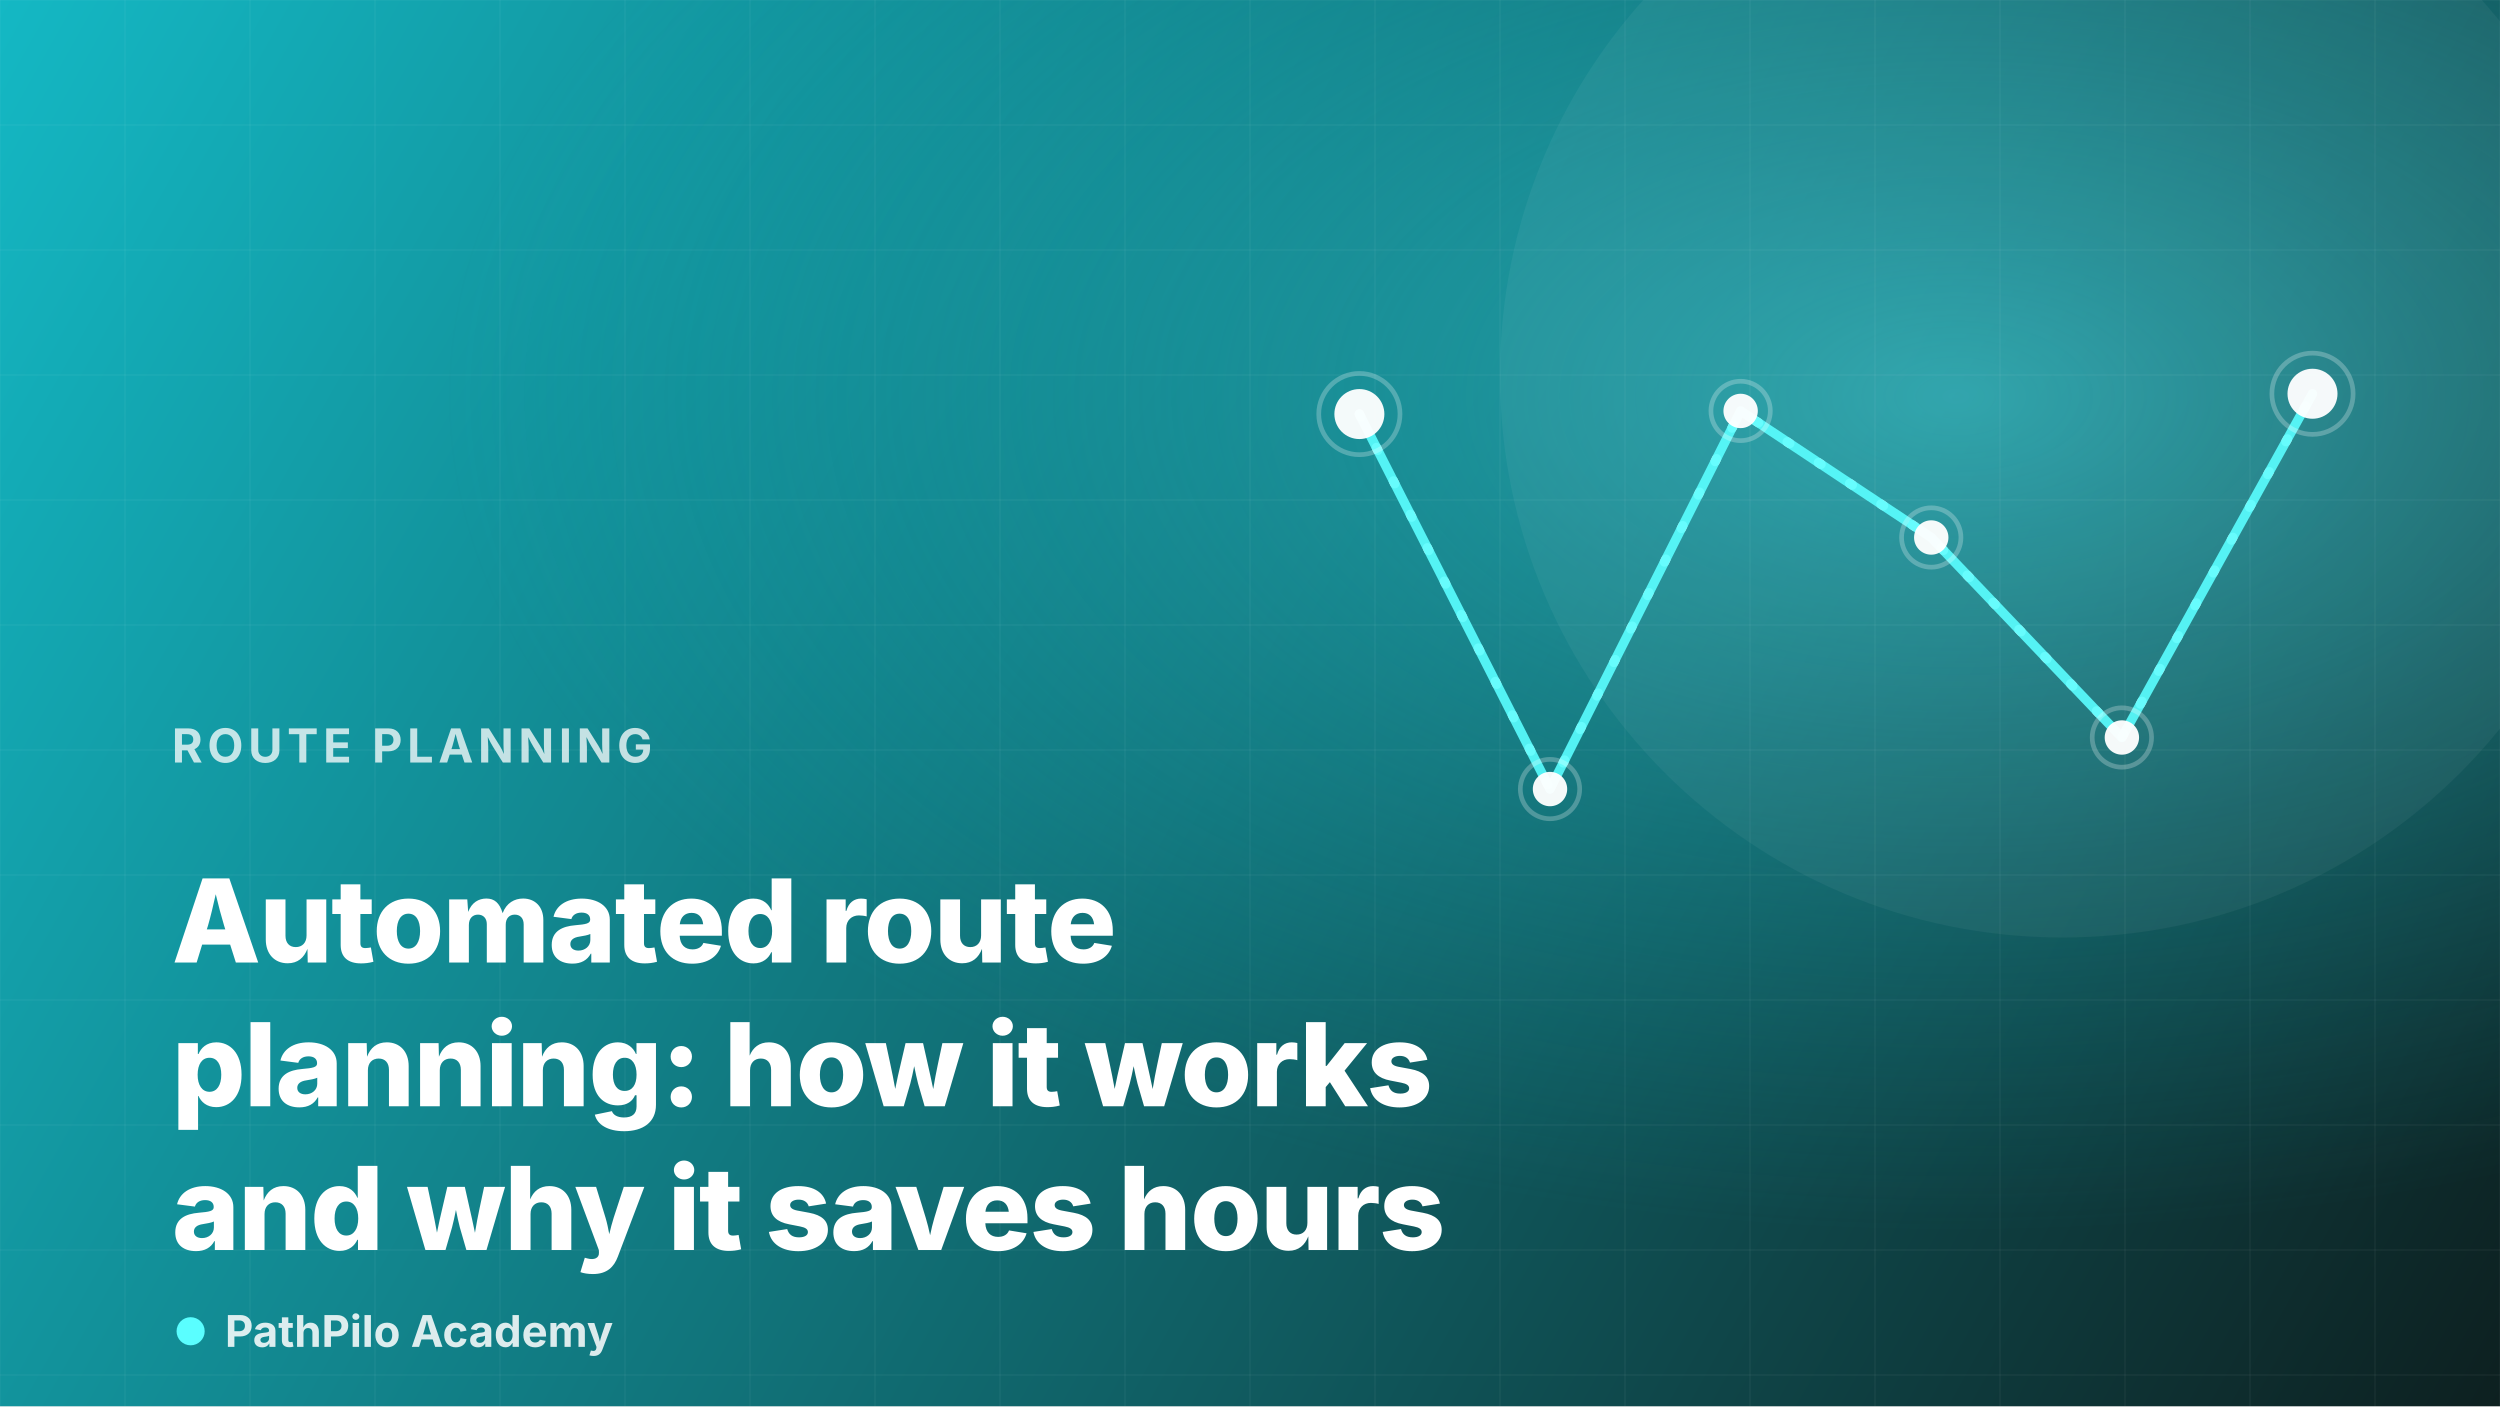
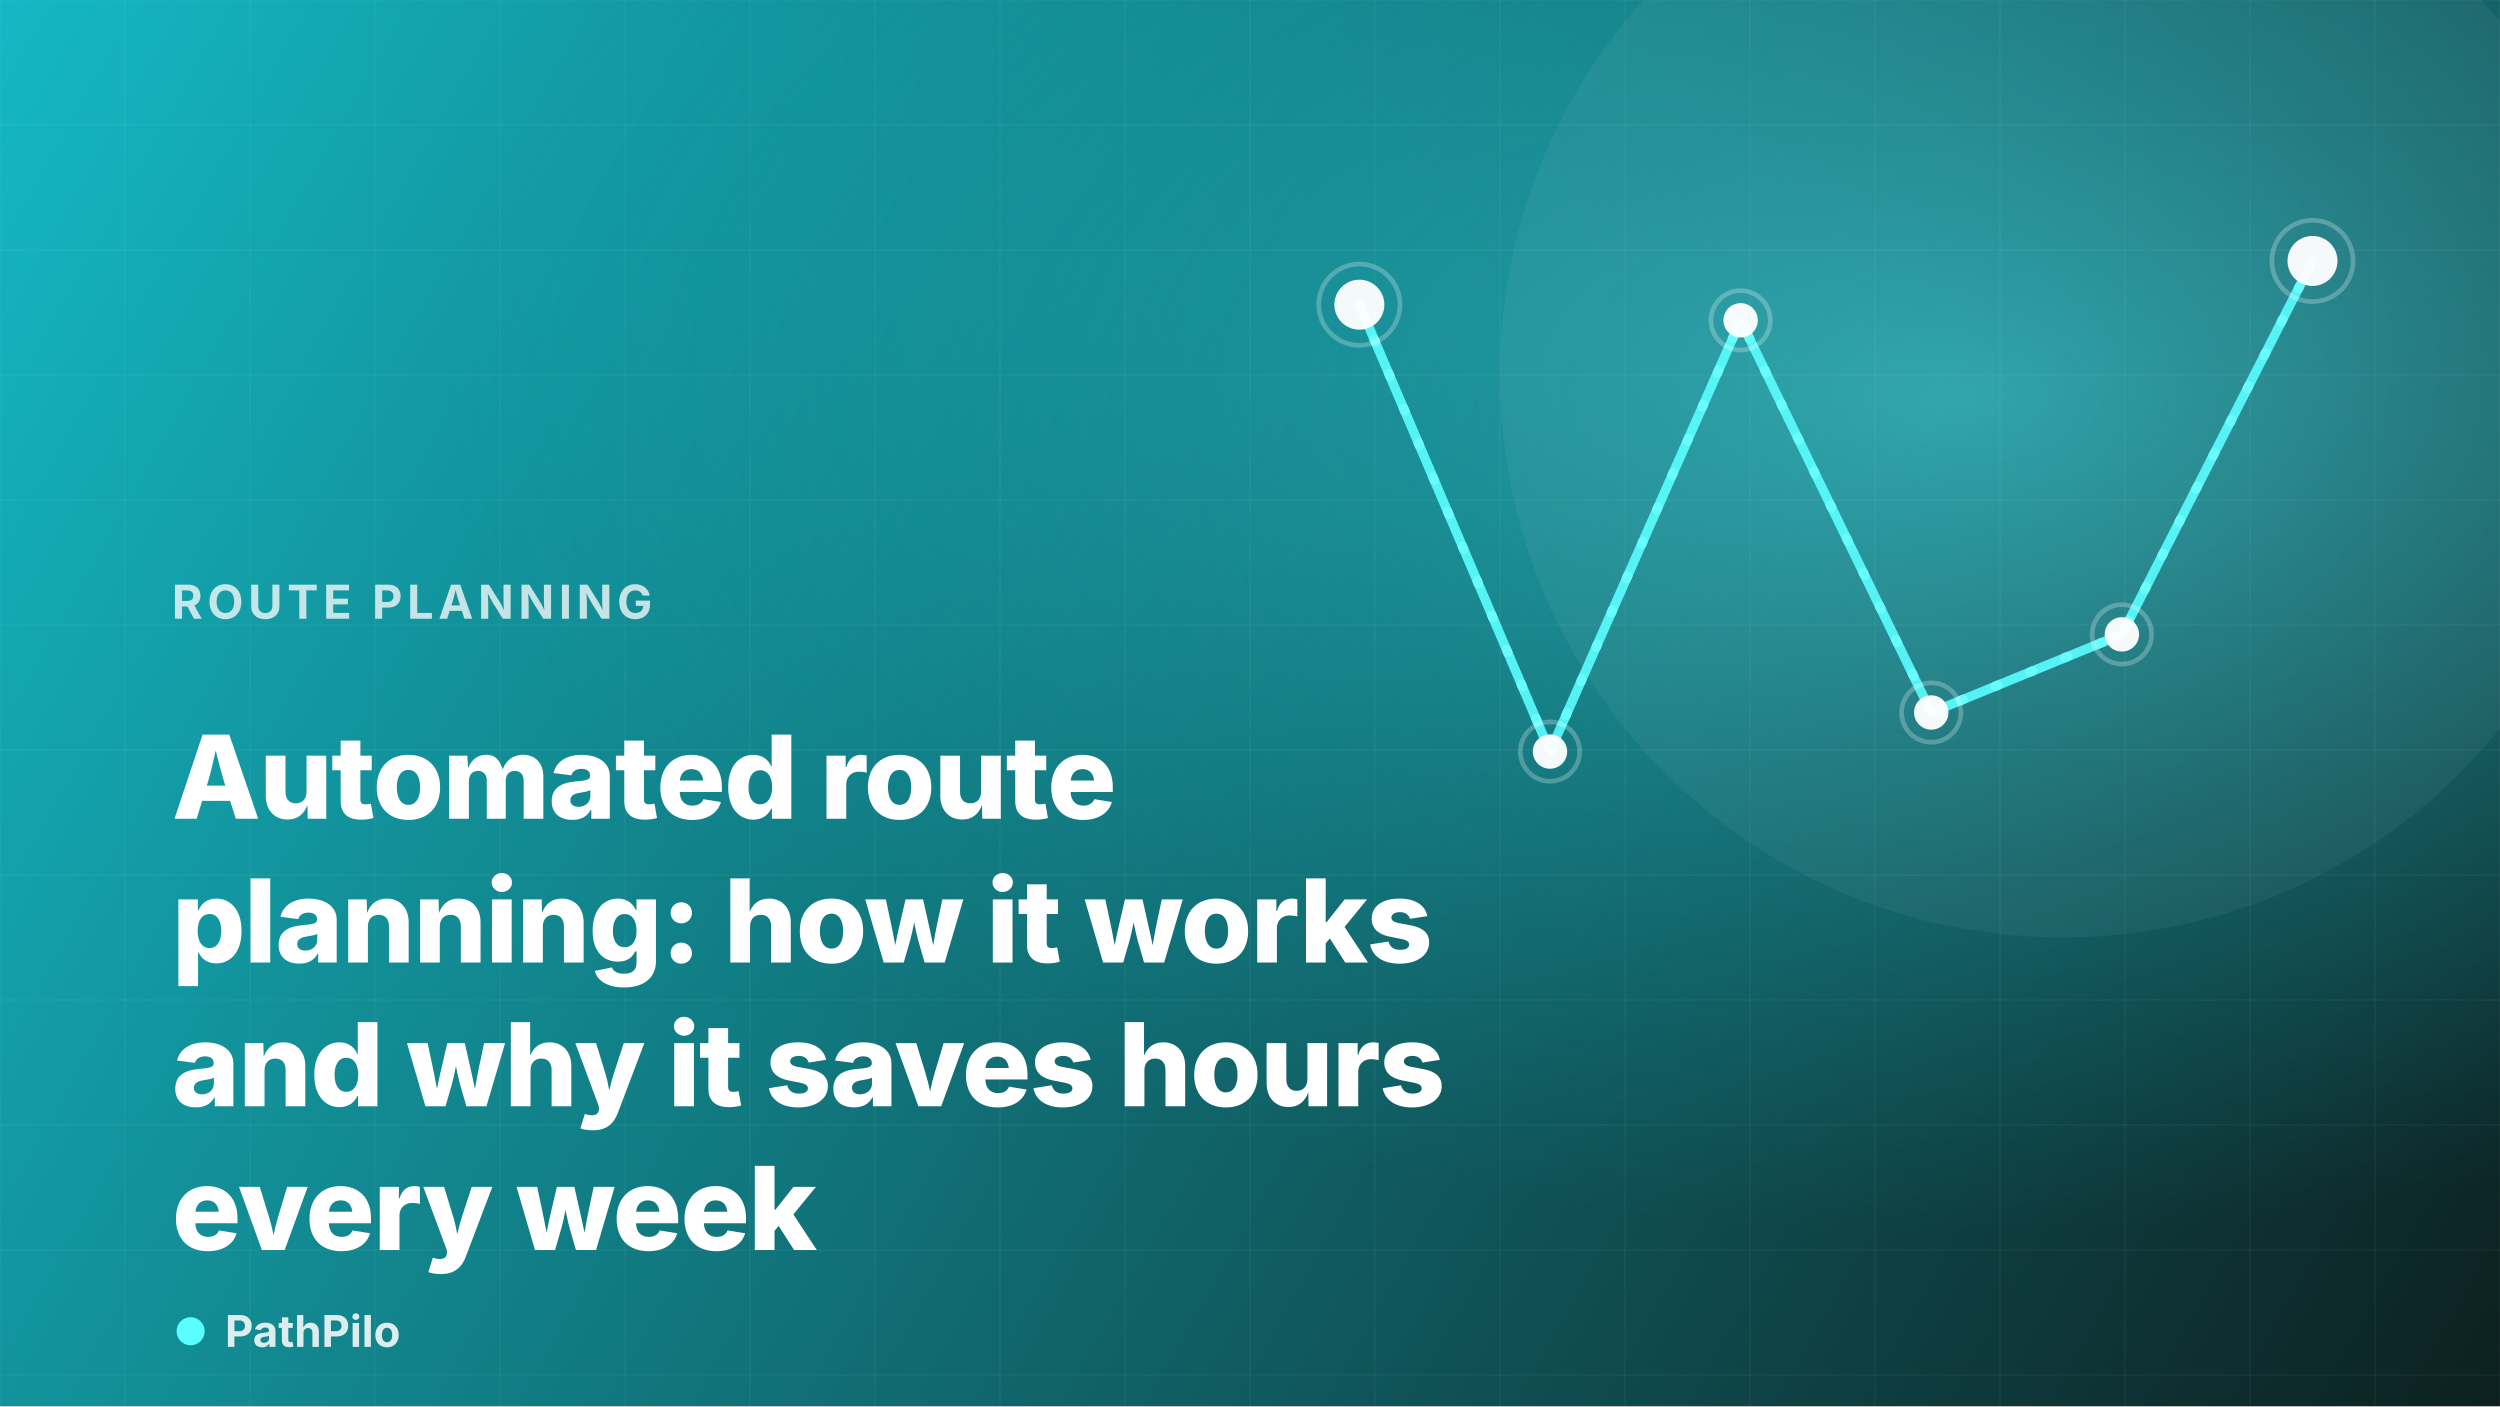
<svg xmlns="http://www.w3.org/2000/svg" width="1600" height="900" viewBox="0 0 1600 900" fill="none">
  <defs>
    <linearGradient id="bg" x1="0" y1="0" x2="1600" y2="900" gradientUnits="userSpaceOnUse">
      <stop offset="0" stop-color="#14b8c4" />
      <stop offset="1" stop-color="#0d2020" />
    </linearGradient>
    <radialGradient id="glow" cx="0.78" cy="0.28" r="0.6">
      <stop offset="0" stop-color="#3ce0ec" stop-opacity="0.55" />
      <stop offset="1" stop-color="#14b8c4" stop-opacity="0" />
    </radialGradient>
  </defs>
  <rect width="1600" height="900" fill="url(#bg)" />
  <rect width="1600" height="900" fill="url(#glow)" />
  <line x1="0" y1="0" x2="0" y2="900" stroke="#FFFFFF" stroke-opacity="0.04" />
  <line x1="80" y1="0" x2="80" y2="900" stroke="#FFFFFF" stroke-opacity="0.04" />
  <line x1="160" y1="0" x2="160" y2="900" stroke="#FFFFFF" stroke-opacity="0.04" />
  <line x1="240" y1="0" x2="240" y2="900" stroke="#FFFFFF" stroke-opacity="0.04" />
  <line x1="320" y1="0" x2="320" y2="900" stroke="#FFFFFF" stroke-opacity="0.04" />
  <line x1="400" y1="0" x2="400" y2="900" stroke="#FFFFFF" stroke-opacity="0.04" />
  <line x1="480" y1="0" x2="480" y2="900" stroke="#FFFFFF" stroke-opacity="0.04" />
  <line x1="560" y1="0" x2="560" y2="900" stroke="#FFFFFF" stroke-opacity="0.04" />
  <line x1="640" y1="0" x2="640" y2="900" stroke="#FFFFFF" stroke-opacity="0.04" />
  <line x1="720" y1="0" x2="720" y2="900" stroke="#FFFFFF" stroke-opacity="0.04" />
  <line x1="800" y1="0" x2="800" y2="900" stroke="#FFFFFF" stroke-opacity="0.04" />
  <line x1="880" y1="0" x2="880" y2="900" stroke="#FFFFFF" stroke-opacity="0.04" />
  <line x1="960" y1="0" x2="960" y2="900" stroke="#FFFFFF" stroke-opacity="0.04" />
  <line x1="1040" y1="0" x2="1040" y2="900" stroke="#FFFFFF" stroke-opacity="0.04" />
  <line x1="1120" y1="0" x2="1120" y2="900" stroke="#FFFFFF" stroke-opacity="0.04" />
  <line x1="1200" y1="0" x2="1200" y2="900" stroke="#FFFFFF" stroke-opacity="0.04" />
  <line x1="1280" y1="0" x2="1280" y2="900" stroke="#FFFFFF" stroke-opacity="0.04" />
  <line x1="1360" y1="0" x2="1360" y2="900" stroke="#FFFFFF" stroke-opacity="0.04" />
  <line x1="1440" y1="0" x2="1440" y2="900" stroke="#FFFFFF" stroke-opacity="0.04" />
  <line x1="1520" y1="0" x2="1520" y2="900" stroke="#FFFFFF" stroke-opacity="0.04" />
  <line x1="1600" y1="0" x2="1600" y2="900" stroke="#FFFFFF" stroke-opacity="0.04" />
  <line x1="0" y1="0" x2="1600" y2="0" stroke="#FFFFFF" stroke-opacity="0.04" />
  <line x1="0" y1="80" x2="1600" y2="80" stroke="#FFFFFF" stroke-opacity="0.04" />
  <line x1="0" y1="160" x2="1600" y2="160" stroke="#FFFFFF" stroke-opacity="0.04" />
  <line x1="0" y1="240" x2="1600" y2="240" stroke="#FFFFFF" stroke-opacity="0.04" />
  <line x1="0" y1="320" x2="1600" y2="320" stroke="#FFFFFF" stroke-opacity="0.04" />
  <line x1="0" y1="400" x2="1600" y2="400" stroke="#FFFFFF" stroke-opacity="0.04" />
  <line x1="0" y1="480" x2="1600" y2="480" stroke="#FFFFFF" stroke-opacity="0.04" />
  <line x1="0" y1="560" x2="1600" y2="560" stroke="#FFFFFF" stroke-opacity="0.04" />
  <line x1="0" y1="640" x2="1600" y2="640" stroke="#FFFFFF" stroke-opacity="0.04" />
  <line x1="0" y1="720" x2="1600" y2="720" stroke="#FFFFFF" stroke-opacity="0.04" />
  <line x1="0" y1="800" x2="1600" y2="800" stroke="#FFFFFF" stroke-opacity="0.04" />
  <line x1="0" y1="880" x2="1600" y2="880" stroke="#FFFFFF" stroke-opacity="0.04" />
  <circle cx="1320" cy="240" r="360" fill="#FFFFFF" opacity="0.05" />
-   <path d="M870 265 L992 505 L1114 263 L1236 344 L1358 472 L1480 252" stroke="#FFFFFF" stroke-opacity="0.85" stroke-width="6" stroke-linecap="round" stroke-linejoin="round" stroke-dasharray="2 22" />
-   <path d="M870 265 L992 505 L1114 263 L1236 344 L1358 472 L1480 252" stroke="#5afeff" stroke-opacity="0.9" stroke-width="6" stroke-linecap="round" stroke-linejoin="round" />
-   <circle cx="870" cy="265" r="16" fill="#FFFFFF" opacity="0.95" />
-   <circle cx="870" cy="265" r="26" fill="none" stroke="#FFFFFF" stroke-opacity="0.25" stroke-width="3" />
-   <circle cx="992" cy="505" r="11" fill="#FFFFFF" opacity="0.95" />
-   <circle cx="992" cy="505" r="19" fill="none" stroke="#FFFFFF" stroke-opacity="0.25" stroke-width="3" />
-   <circle cx="1114" cy="263" r="11" fill="#FFFFFF" opacity="0.95" />
-   <circle cx="1114" cy="263" r="19" fill="none" stroke="#FFFFFF" stroke-opacity="0.25" stroke-width="3" />
-   <circle cx="1236" cy="344" r="11" fill="#FFFFFF" opacity="0.95" />
-   <circle cx="1236" cy="344" r="19" fill="none" stroke="#FFFFFF" stroke-opacity="0.25" stroke-width="3" />
-   <circle cx="1358" cy="472" r="11" fill="#FFFFFF" opacity="0.95" />
-   <circle cx="1358" cy="472" r="19" fill="none" stroke="#FFFFFF" stroke-opacity="0.25" stroke-width="3" />
-   <circle cx="1480" cy="252" r="16" fill="#FFFFFF" opacity="0.95" />
-   <circle cx="1480" cy="252" r="26" fill="none" stroke="#FFFFFF" stroke-opacity="0.25" stroke-width="3" />
-   <text x="110" y="488" fill="#FFFFFF" fill-opacity="0.75" font-family="Inter, Arial, sans-serif" font-size="30" font-weight="700" letter-spacing="3">ROUTE PLANNING</text>
+   <path d="M870 195 L992 481 L1114 205 L1236 456 L1358 406 L1480 167" stroke="#FFFFFF" stroke-opacity="0.85" stroke-width="6" stroke-linecap="round" stroke-linejoin="round" stroke-dasharray="2 22" />
+   <path d="M870 195 L992 481 L1114 205 L1236 456 L1358 406 L1480 167" stroke="#5afeff" stroke-opacity="0.9" stroke-width="6" stroke-linecap="round" stroke-linejoin="round" />
+   <circle cx="870" cy="195" r="16" fill="#FFFFFF" opacity="0.95" />
+   <circle cx="870" cy="195" r="26" fill="none" stroke="#FFFFFF" stroke-opacity="0.25" stroke-width="3" />
+   <circle cx="992" cy="481" r="11" fill="#FFFFFF" opacity="0.95" />
+   <circle cx="992" cy="481" r="19" fill="none" stroke="#FFFFFF" stroke-opacity="0.25" stroke-width="3" />
+   <circle cx="1114" cy="205" r="11" fill="#FFFFFF" opacity="0.95" />
+   <circle cx="1114" cy="205" r="19" fill="none" stroke="#FFFFFF" stroke-opacity="0.25" stroke-width="3" />
+   <circle cx="1236" cy="456" r="11" fill="#FFFFFF" opacity="0.95" />
+   <circle cx="1236" cy="456" r="19" fill="none" stroke="#FFFFFF" stroke-opacity="0.25" stroke-width="3" />
+   <circle cx="1358" cy="406" r="11" fill="#FFFFFF" opacity="0.95" />
+   <circle cx="1358" cy="406" r="19" fill="none" stroke="#FFFFFF" stroke-opacity="0.25" stroke-width="3" />
+   <circle cx="1480" cy="167" r="16" fill="#FFFFFF" opacity="0.95" />
+   <circle cx="1480" cy="167" r="26" fill="none" stroke="#FFFFFF" stroke-opacity="0.25" stroke-width="3" />
+   <text x="110" y="396" fill="#FFFFFF" fill-opacity="0.75" font-family="Inter, Arial, sans-serif" font-size="30" font-weight="700" letter-spacing="3">ROUTE PLANNING</text>
  <text fill="#FFFFFF" font-family="Inter, Arial, sans-serif" font-size="74" font-weight="800" letter-spacing="-1">
-     <tspan x="110" y="616">Automated route</tspan>
-     <tspan x="110" y="708">planning: how it works</tspan>
-     <tspan x="110" y="800">and why it saves hours</tspan>
+     <tspan x="110" y="524">Automated route</tspan>
+     <tspan x="110" y="616">planning: how it works</tspan>
+     <tspan x="110" y="708">and why it saves hours</tspan>
+     <tspan x="110" y="800">every week</tspan>
  </text>
  <g>
    <circle cx="122" cy="852" r="9" fill="#5afeff" />
-     <text x="144" y="862" fill="#FFFFFF" fill-opacity="0.85" font-family="Inter, Arial, sans-serif" font-size="28" font-weight="700">PathPilo Academy</text>
+     <text x="144" y="862" fill="#FFFFFF" fill-opacity="0.85" font-family="Inter, Arial, sans-serif" font-size="28" font-weight="700">PathPilo</text>
  </g>
</svg>
